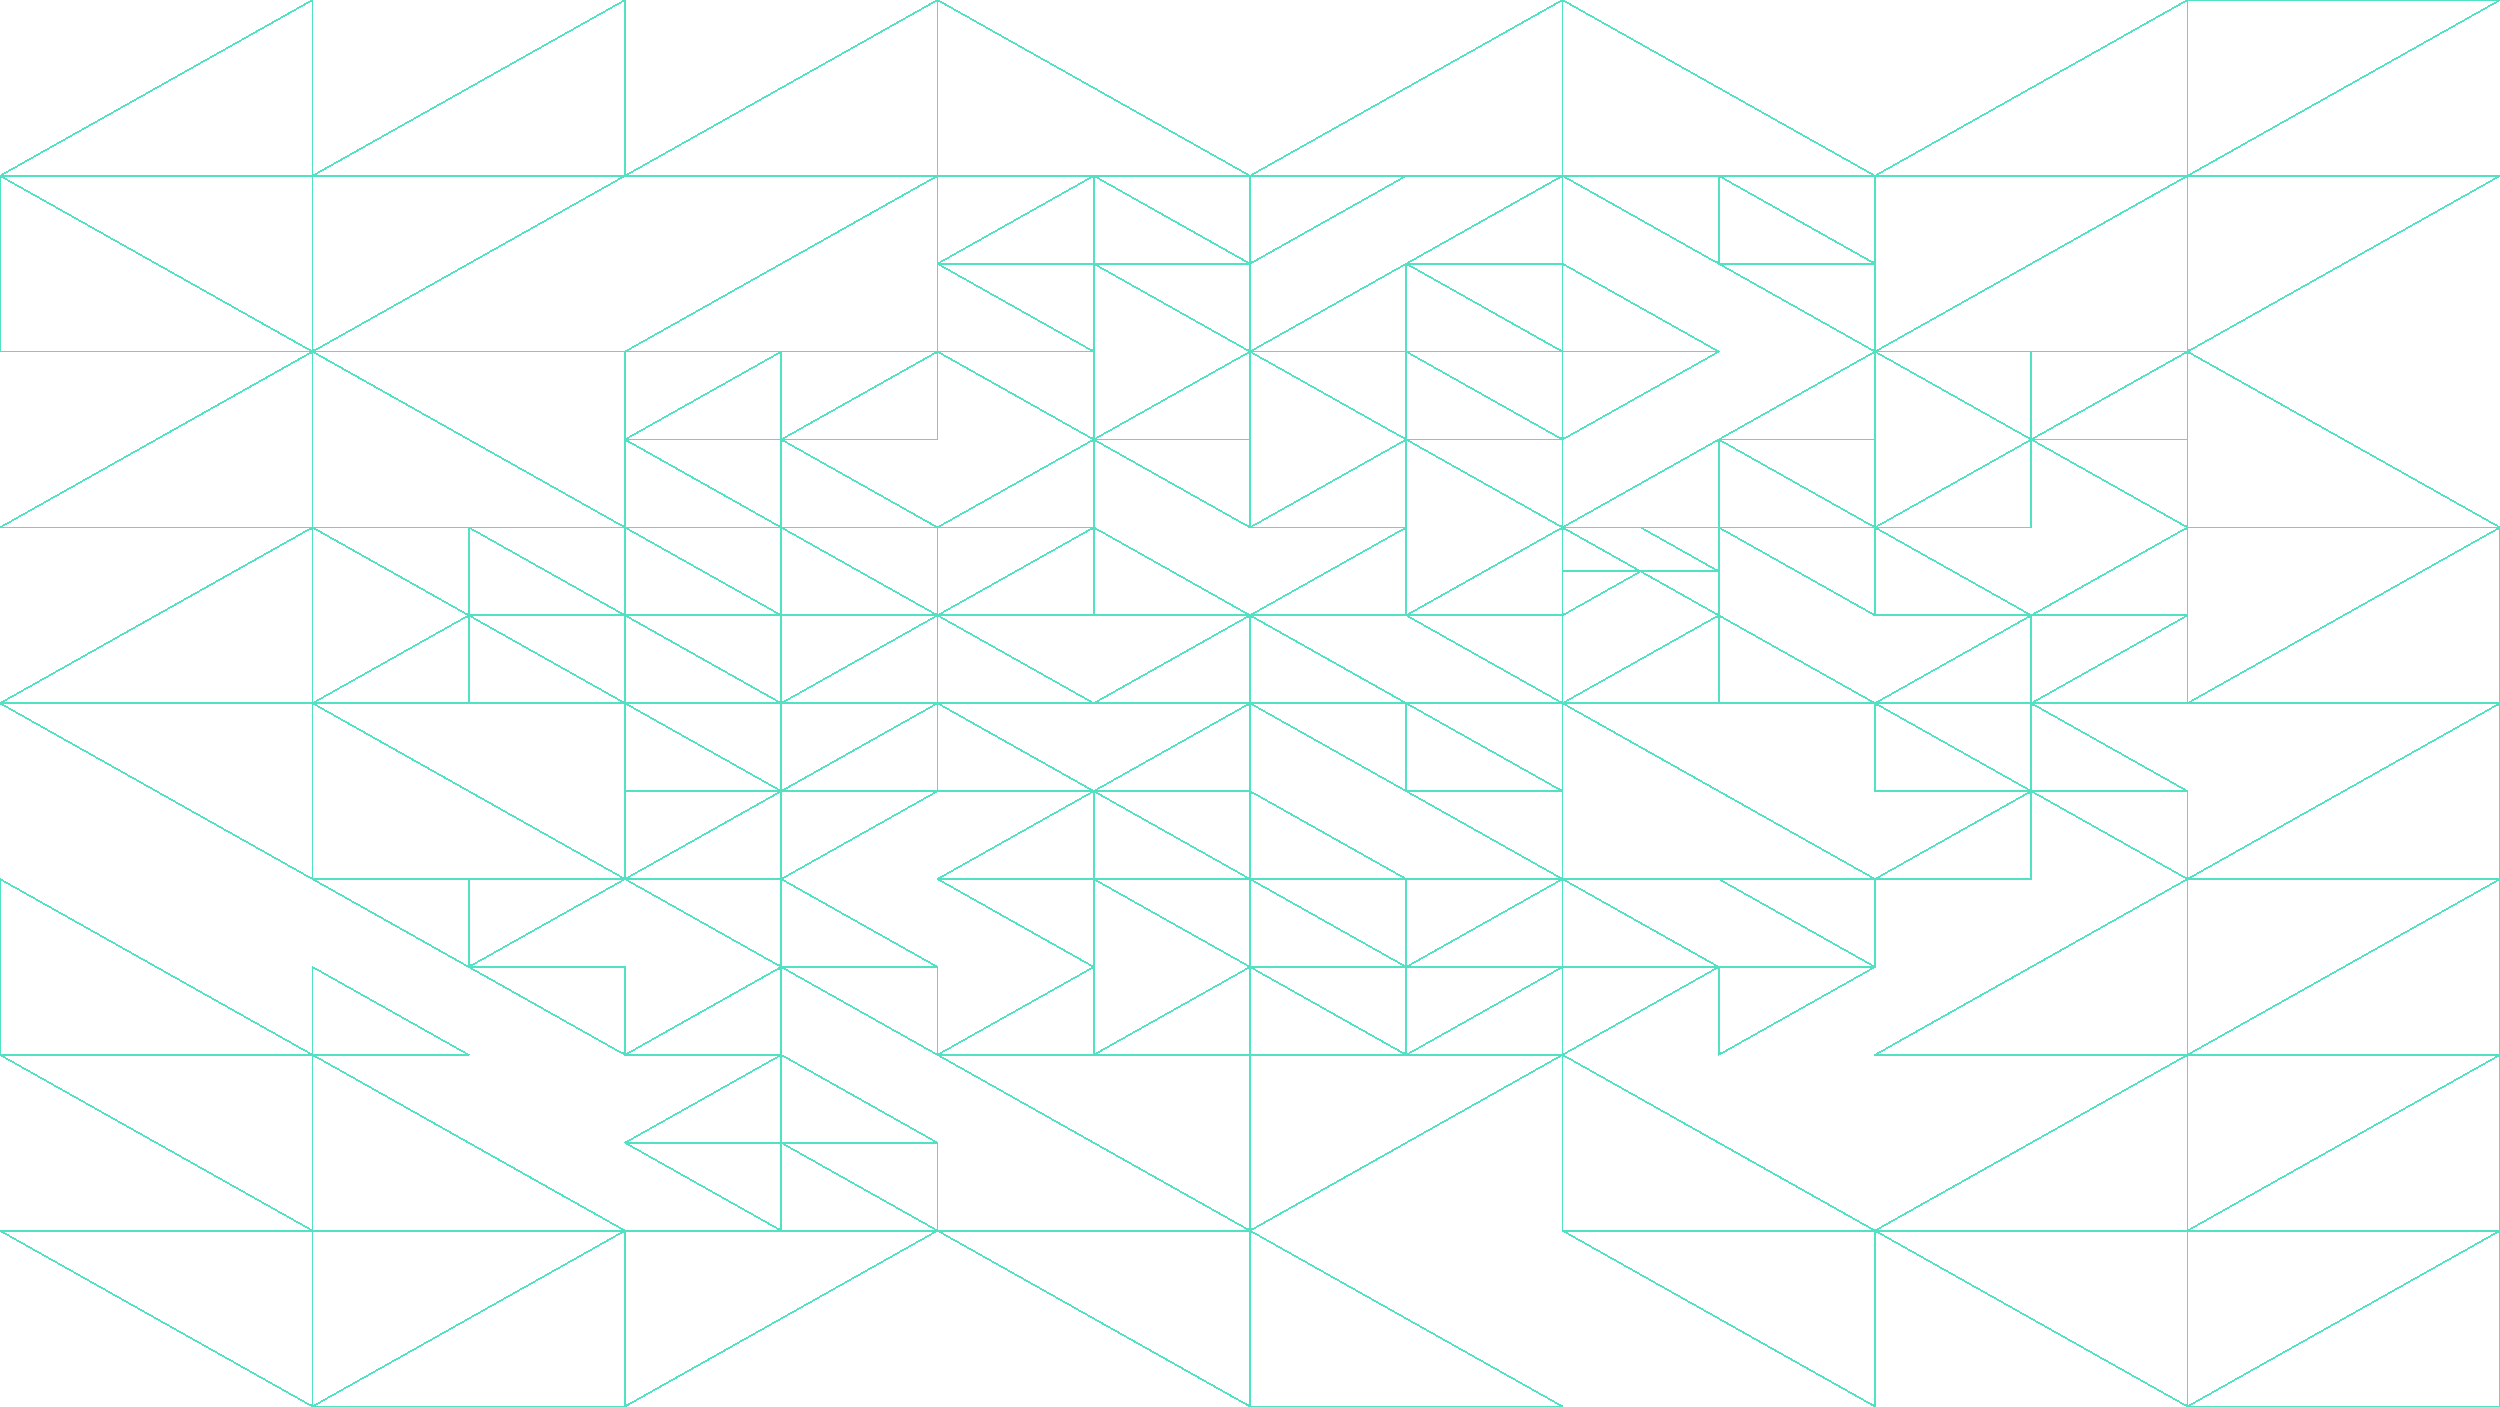
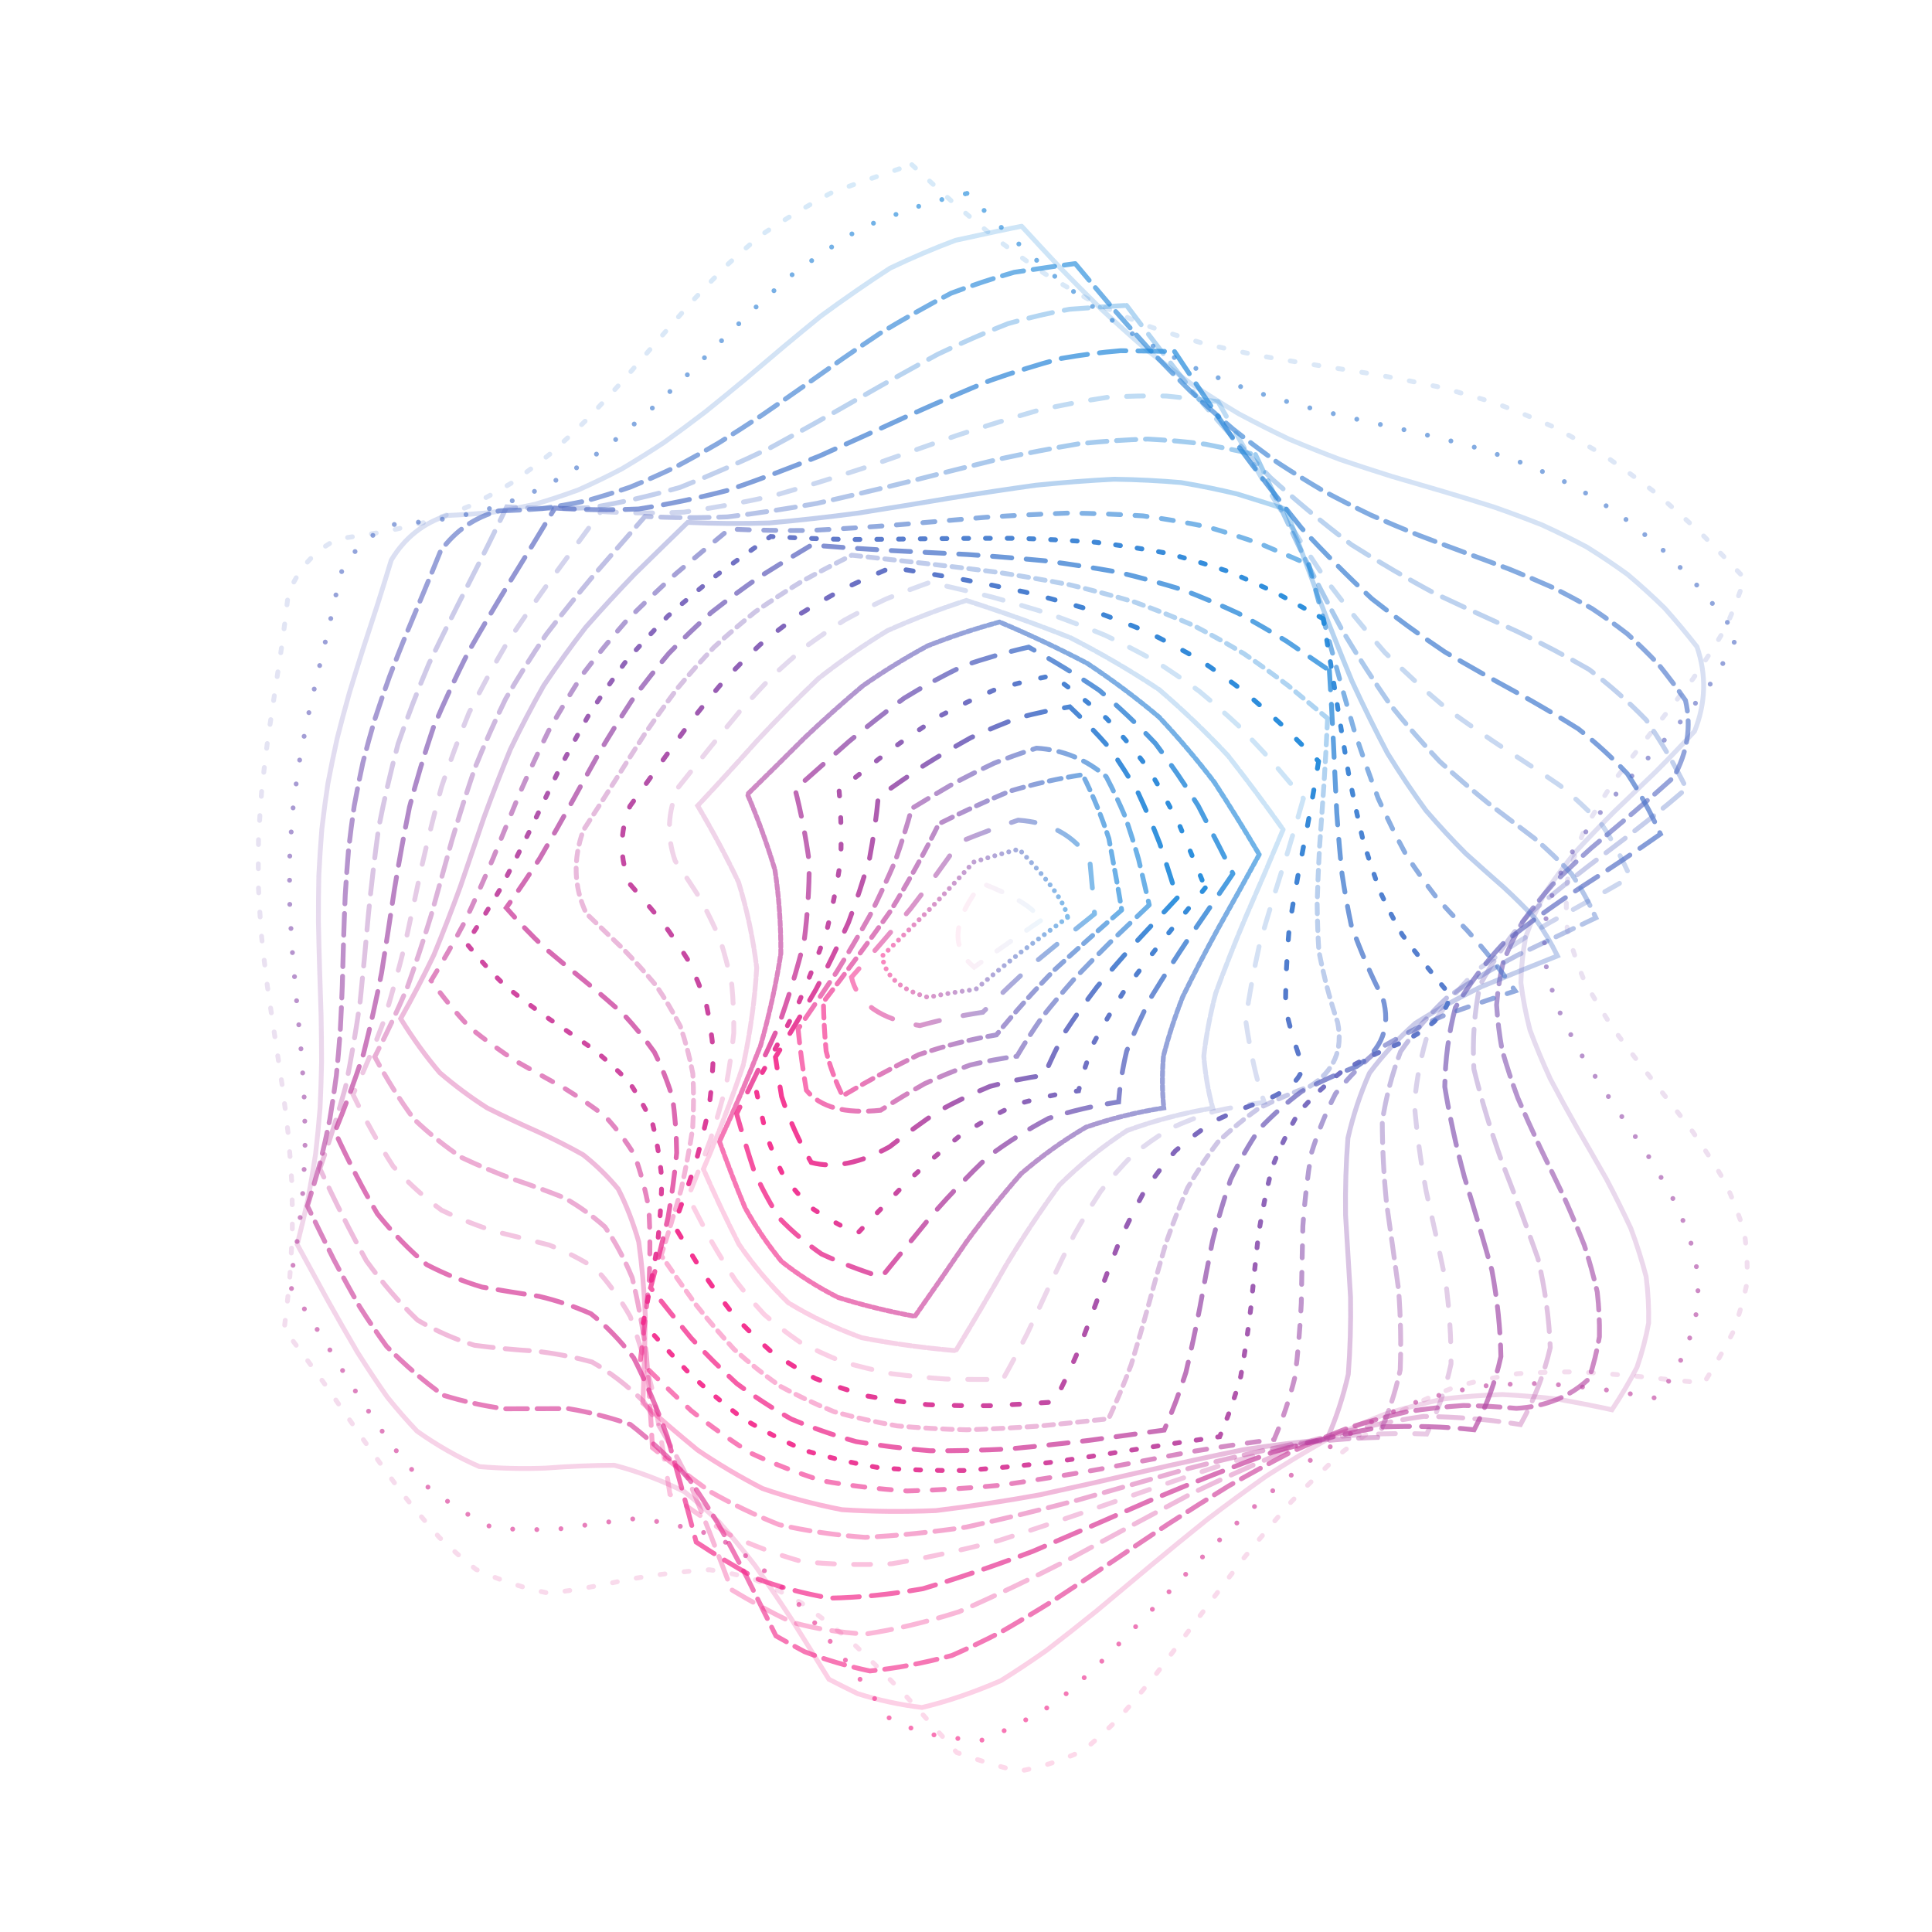
- <svg viewBox="0 0 1422 800" width="100%" height="100%">
-   <g shape-rendering="crispEdges" stroke-linejoin="round" fill="none" stroke-width="1" stroke="hsl(167, 72%, 60%)">
-     <polygon points="1422,0 1244.25,0 1244.25,100" class="about-1" />
-     <polygon points="1066.5,100 1244.25,0 1244.25,100" class="about-2" />
-     <polygon points="1066.5,200 1244.25,100 1244.25,200" class="about-3" />
-     <polygon points="1422,100 1244.25,200 1244.25,100" class="about-4" />
-     <polygon points="1066.5,100 888.75,100 888.75,0" class="about-5" />
-     <polygon points="711,100 888.75,0 888.75,100" class="about-6" />
-     <polygon points="888.75,150 888.75,100 799.875,150" class="about-7" />
-     <polygon points="711,150 711,100 799.875,100" class="about-8" />
-     <polygon points="799.875,200 711,200 799.875,150" class="about-9" />
-     <polygon points="888.75,200 799.875,200 799.875,150" class="about-10" />
-     <polygon points="1066.5,150 977.625,100 1066.5,100" class="about-11" />
-     <polygon points="888.75,100 977.625,150 977.625,100" class="about-12" />
-     <polygon points="977.625,200 888.75,150 888.75,200" class="about-13" />
-     <polygon points="1066.5,200 1066.5,150 977.625,150" class="about-14" />
-     <polygon points="1066.5,200 1066.5,250 977.625,250" class="about-15" />
-     <polygon points="888.75,200 977.625,200 888.75,250" class="about-16" />
-     <polygon points="888.75,300 977.625,250 977.625,300" class="about-17" />
-     <polygon points="1066.5,250 1066.5,300 977.625,250" class="about-18" />
-     <polygon points="888.75,200 888.75,250 799.875,200" class="about-19" />
-     <polygon points="711,200 799.875,200 799.875,250" class="about-20" />
-     <polygon points="799.875,250 799.875,300 711,300" class="about-21" />
-     <polygon points="888.75,300 799.875,250 888.75,250" class="about-22" />
-     <polygon points="888.75,350 888.75,300 799.875,350" class="about-23" />
-     <polygon points="799.875,350 799.875,300 711,350" class="about-24" />
-     <polygon points="799.875,400 711,350 711,400" class="about-25" />
-     <polygon points="888.75,350 799.875,350 888.75,400" class="about-26" />
-     <polygon points="977.625,300 1066.5,350 1066.5,300" class="about-27" />
-     <polygon points="933.188,300 977.625,325 977.625,300" class="about-28" />
-     <polygon points="933.188,325 888.75,325 888.75,300" class="about-29" />
-     <polygon points="933.188,325 888.75,350 888.75,325" class="about-30" />
-     <polygon points="977.625,350 977.625,325 933.188,325" class="about-31" />
-     <polygon points="977.625,350 977.625,400 888.75,400" class="about-32" />
-     <polygon points="1066.5,400 977.625,350 977.625,400" class="about-33" />
-     <polygon points="1244.25,200 1422,300 1244.25,300" class="about-34" />
-     <polygon points="1155.375,250 1244.25,250 1244.25,200" class="about-35" />
-     <polygon points="1066.5,200 1155.375,200 1155.375,250" class="about-36" />
-     <polygon points="1155.375,300 1155.375,250 1066.5,300" class="about-37" />
-     <polygon points="1244.25,250 1155.375,250 1244.25,300" class="about-38" />
-     <polygon points="1244.25,350 1244.25,300 1155.375,350" class="about-39" />
-     <polygon points="1155.375,350 1066.5,300 1066.5,350" class="about-40" />
-     <polygon points="1155.375,350 1155.375,400 1066.5,400" class="about-41" />
-     <polygon points="1244.25,350 1155.375,400 1244.25,400" class="about-42" />
-     <polygon points="1244.25,400 1422,300 1422,400" class="about-43" />
-     <polygon points="533.25,0 711,100 533.25,100" class="about-44" />
-     <polygon points="533.25,0 533.25,100 355.5,100" class="about-45" />
-     <polygon points="533.25,100 355.5,200 533.25,200" class="about-46" />
-     <polygon points="622.125,100 622.125,150 711,150" class="about-47" />
-     <polygon points="533.25,150 622.125,100 622.125,150" class="about-48" />
-     <polygon points="622.125,150 622.125,200 533.25,150" class="about-49" />
-     <polygon points="711,150 622.125,150 711,200" class="about-50" />
-     <polygon points="355.5,0 355.5,100 177.75,100" class="about-51" />
-     <polygon points="0,100 177.75,100 177.75,0" class="about-52" />
-     <polygon points="177.75,200 0,100 0,200" class="about-53" />
-     <polygon points="177.75,200 177.75,100 355.5,100" class="about-54" />
-     <polygon points="177.75,200 355.5,300 355.5,200" class="about-55" />
-     <polygon points="177.75,300 177.75,200 0,300" class="about-56" />
-     <polygon points="177.75,300 177.75,400 0,400" class="about-57" />
-     <polygon points="355.5,350 355.5,300 266.625,300" class="about-58" />
-     <polygon points="266.625,300 266.625,350 177.75,300" class="about-59" />
-     <polygon points="177.75,400 266.625,350 266.625,400" class="about-60" />
-     <polygon points="355.5,350 355.5,400 266.625,350" class="about-61" />
-     <polygon points="711,200 711,250 622.125,250" class="about-62" />
-     <polygon points="622.125,250 622.125,200 533.25,200" class="about-63" />
-     <polygon points="622.125,300 622.125,250 533.25,300" class="about-64" />
-     <polygon points="711,300 622.125,250 711,250" class="about-65" />
-     <polygon points="444.375,250 533.25,250 533.25,200" class="about-66" />
-     <polygon points="444.375,250 355.5,250 444.375,200" class="about-67" />
-     <polygon points="444.375,300 355.5,250 355.5,300" class="about-68" />
-     <polygon points="533.25,300 444.375,250 444.375,300" class="about-69" />
-     <polygon points="533.25,300 533.25,350 444.375,300" class="about-70" />
-     <polygon points="444.375,300 355.5,300 444.375,350" class="about-71" />
-     <polygon points="444.375,400 355.5,350 444.375,350" class="about-72" />
-     <polygon points="444.375,400 533.25,350 444.375,350" class="about-73" />
-     <polygon points="622.125,350 622.125,300 711,350" class="about-74" />
-     <polygon points="622.125,350 622.125,300 533.25,350" class="about-75" />
-     <polygon points="533.25,350 622.125,400 533.25,400" class="about-76" />
-     <polygon points="711,400 711,350 622.125,400" class="about-77" />
-     <polygon points="622.125,450 711,400 711,450" class="about-78" />
-     <polygon points="622.125,450 533.25,450 533.25,400" class="about-79" />
-     <polygon points="622.125,500 622.125,450 533.25,500" class="about-80" />
-     <polygon points="622.125,450 711,500 711,450" class="about-81" />
-     <polygon points="533.25,400 444.375,400 444.375,450" class="about-82" />
-     <polygon points="355.5,400 444.375,450 444.375,400" class="about-83" />
-     <polygon points="355.5,500 444.375,450 355.5,450" class="about-84" />
-     <polygon points="533.25,450 444.375,500 444.375,450" class="about-85" />
-     <polygon points="444.375,500 444.375,550 533.25,550" class="about-86" />
-     <polygon points="444.375,550 444.375,500 355.5,500" class="about-87" />
-     <polygon points="444.375,600 355.5,600 444.375,550" class="about-88" />
-     <polygon points="444.375,550 533.25,550 533.25,600" class="about-89" />
-     <polygon points="622.125,500 711,550 711,500" class="about-90" />
-     <polygon points="622.125,550 622.125,500 533.25,500" class="about-91" />
-     <polygon points="622.125,550 622.125,600 533.25,600" class="about-92" />
-     <polygon points="622.125,600 711,550 711,600" class="about-93" />
-     <polygon points="355.5,500 355.5,400 177.75,400" class="about-94" />
-     <polygon points="177.75,500 177.75,400 0,400" class="about-95" />
-     <polygon points="177.75,600 0,600 0,500" class="about-96" />
-     <polygon points="266.625,550 266.625,500 355.5,500" class="about-97" />
-     <polygon points="266.625,550 177.75,500 266.625,500" class="about-98" />
-     <polygon points="266.625,600 177.75,550 177.75,600" class="about-99" />
-     <polygon points="355.5,550 355.5,600 266.625,550" class="about-100" />
-     <polygon points="177.75,600 355.5,700 177.75,700" class="about-101" />
-     <polygon points="177.75,700 0,600 177.75,600" class="about-102" />
-     <polygon points="0,700 177.75,800 177.75,700" class="about-103" />
-     <polygon points="355.5,700 355.5,800 177.75,800" class="about-104" />
-     <polygon points="711,700 533.25,600 711,600" class="about-105" />
-     <polygon points="533.25,650 444.375,600 444.375,650" class="about-106" />
-     <polygon points="444.375,650 444.375,600 355.5,650" class="about-107" />
-     <polygon points="444.375,650 444.375,700 355.5,650" class="about-108" />
-     <polygon points="444.375,650 533.25,700 533.25,650" class="about-109" />
-     <polygon points="533.25,700 355.5,700 355.5,800" class="about-110" />
-     <polygon points="711,800 711,700 533.25,700" class="about-111" />
-     <polygon points="1422,500 1422,400 1244.25,500" class="about-112" />
-     <polygon points="1155.375,450 1244.25,450 1155.375,400" class="about-113" />
-     <polygon points="1066.5,400 1155.375,450 1066.5,450" class="about-114" />
-     <polygon points="1066.5,500 1155.375,450 1155.375,500" class="about-115" />
-     <polygon points="1244.25,500 1244.25,450 1155.375,450" class="about-116" />
-     <polygon points="1066.5,600 1244.25,500 1244.25,600" class="about-117" />
-     <polygon points="1422,600 1422,500 1244.25,600" class="about-118" />
-     <polygon points="888.75,400 1066.5,500 888.75,500" class="about-119" />
-     <polygon points="888.75,450 799.875,400 888.75,400" class="about-120" />
-     <polygon points="799.875,400 711,400 799.875,450" class="about-121" />
-     <polygon points="799.875,500 711,500 711,450" class="about-122" />
-     <polygon points="799.875,450 888.75,500 888.75,450" class="about-123" />
-     <polygon points="799.875,500 888.75,500 799.875,550" class="about-124" />
-     <polygon points="799.875,550 711,550 711,500" class="about-125" />
-     <polygon points="799.875,550 711,550 799.875,600" class="about-126" />
-     <polygon points="888.75,550 799.875,600 799.875,550" class="about-127" />
-     <polygon points="1066.5,500 1066.5,550 977.625,500" class="about-128" />
-     <polygon points="888.75,550 888.75,500 977.625,550" class="about-129" />
-     <polygon points="888.75,550 888.75,600 977.625,550" class="about-130" />
-     <polygon points="977.625,550 977.625,600 1066.5,550" class="about-131" />
-     <polygon points="1066.5,700 888.75,700 888.75,600" class="about-132" />
-     <polygon points="888.75,600 711,600 711,700" class="about-133" />
-     <polygon points="888.75,800 711,700 711,800" class="about-134" />
-     <polygon points="1066.5,800 1066.5,700 888.75,700" class="about-135" />
-     <polygon points="1422,600 1422,700 1244.25,700" class="about-136" />
-     <polygon points="1244.25,700 1066.5,700 1244.25,600" class="about-137" />
-     <polygon points="1066.5,700 1244.25,700 1244.25,800" class="about-138" />
-     <polygon points="1422,700 1422,800 1244.25,800" class="about-139" />
+ <svg viewBox="0 0 800 800" width="800" height="800">
+   <defs>
+     <linearGradient x1="50%" y1="0%" x2="50%" y2="100%" id="ccchaos-grad">
+       <stop stop-color="hsl(206, 75%, 49%)" stop-opacity="1" offset="0%" />
+       <stop stop-color="hsl(331, 90%, 56%)" stop-opacity="1" offset="100%" />
+     </linearGradient>
+   </defs>
+   <g stroke-width="2" stroke="url(#ccchaos-grad)" fill="none" stroke-linecap="round">
+     <path d="M377.58 68.2Q385.96 76 394.62 83.82 403.57 91.56 412.82 99.1 422.39 106.33 432.28 113.13 442.48 119.44 452.98 125.18 463.79 130.32 474.87 134.83 486.23 138.73 497.82 142.06 509.62 144.89 521.61 147.3 533.74 149.41 545.98 151.34 558.29 153.23 570.63 155.23 582.95 157.48 595.2 160.1 607.35 163.23 619.35 166.97 631.15 171.38 642.71 176.53 653.98 182.42 664.94 189.04 675.55 196.35 685.77 204.25 695.58 212.66 704.95 221.43 713.88 230.41 722.34 239.44 719.15 249.85 714.37 260.26 708.22 270.68 701.01 281.09 693.08 291.51 684.8 301.92 676.59 312.34 668.82 322.75 661.88 333.16 656.1 343.58 651.75 353.99 649.05 364.41 648.12 374.82 649.01 385.24 651.68 395.65 655.99 406.06 661.75 416.48 668.67 426.89 676.42 437.31 684.63 447.72 692.91 458.14 700.85 468.55 708.09 478.97 714.26 489.38 719.07 499.79 722.29 510.21 723.78 520.62 723.44 531.04 721.31 541.45 717.48 551.87 712.14 562.28 705.55 572.7 692.74 571.46 679.84 570.09 666.89 568.87 653.96 568.08 641.08 567.99 628.31 568.82 615.7 570.79 603.28 574.04 591.1 578.67 579.19 584.72 567.57 592.17 556.28 600.93 545.34 610.87 534.75 621.78 524.54 633.44 514.71 645.57 505.25 657.86 496.17 670.02 487.45 681.74 479.08 692.72 471.03 702.71 463.3 711.49 455.85 718.88 448.65 724.77 434.97 731.23 421.75 733.43 408.94 730.34 396.17 725.67 384.96 713.01 373.92 700.95 363.08 689.78 352.45 679.73 342.06 671.02 331.9 663.78 321.98 658.09 312.32 653.94 302.9 651.28 293.72 649.99 276.17 651.09 259.24 654.21 243.18 657.76 227.5 659.76 212.24 656.79 197.08 649.84 189.5 643.89 181.88 636.57 174.21 627.98 166.46 618.29 158.62 607.69 150.68 596.44 142.62 584.81 134.44 573.08 126.12 561.52 117.68 550.42 118.92 540.29 119.92 530.15 120.64 520.01 121.04 509.87 121.11 499.73 120.83 489.59 120.22 479.46 119.31 469.32 118.15 459.18 116.79 449.04 115.3 438.9 113.74 428.76 112.19 418.63 110.73 408.49 109.43 398.35 108.35 388.21 107.54 378.07 107.04 367.94 106.87 357.8 107.04 347.66 107.55 337.52 108.37 327.38 109.46 317.25 110.76 307.11 112.22 296.97 113.77 286.83 115.33 276.7 116.82 266.56 118.18 256.42 119.33 246.28 125.33 230.33 139.94 223.17 149.37 221.8 158.69 220.26 167.88 218.37 176.94 216.02 185.84 213.09 194.59 209.49 203.17 205.18 211.57 200.14 219.8 194.36 227.85 187.91 235.74 180.84 243.46 173.27 251.03 165.29 258.46 157.04 265.77 148.67 272.97 140.31 280.1 132.11 287.16 124.18 294.2 116.64 301.22 109.59 308.28 103.09 315.38 97.19 329.95 87.49 344.93 79.46 369.24 70.86 377.58 68.2" stroke-dasharray="2 8" transform="rotate(0, 400, 400)" opacity="0.18" class="about-1" />
+     <path d="M377.87 80.85Q386.58 88.43 395.56 96.05 404.82 103.6 414.35 110.96 424.17 118.03 434.26 124.72 444.61 130.95 455.21 136.65 466.05 141.79 477.1 146.32 488.34 150.27 499.75 153.66 511.29 156.53 522.93 158.96 534.64 161.05 546.38 162.9 558.11 164.63 569.8 166.38 581.41 168.27 592.89 170.43 604.22 172.98 615.34 176.04 626.23 179.68 636.85 183.98 647.17 188.97 657.16 194.68 666.79 201.07 676.05 208.12 684.92 215.74 693.37 223.85 701.42 232.32 709.04 241.02 705.1 250.94 699.82 260.86 693.44 270.78 686.24 280.7 678.54 290.62 670.68 300.54 663.02 310.45 655.88 320.37 649.6 330.29 644.44 340.21 640.64 350.13 638.37 360.05 637.72 369.97 638.73 379.89 641.35 389.81 645.46 399.73 650.89 409.65 657.38 419.57 664.66 429.49 672.4 439.41 680.25 449.33 687.87 459.25 694.91 469.17 701.08 479.09 706.08 489.01 709.7 498.93 711.78 508.85 712.23 518.77 711.03 528.69 708.22 538.61 703.94 548.53 698.37 558.45 686.33 557.23 674.16 556.2 661.89 555.6 649.57 555.66 637.25 556.58 624.96 558.53 612.75 561.66 600.67 566.04 588.74 571.71 577 578.66 565.49 586.83 554.24 596.1 543.26 606.3 532.57 617.24 522.2 628.69 512.16 640.4 502.45 652.08 493.08 663.49 484.04 674.34 475.34 684.4 466.96 693.46 458.89 701.34 443.73 712.4 429.33 719.27 415.94 719.86 402.96 717.61 396.65 715.41 390.39 713.03 379.94 700.94 369.71 689.39 359.7 678.63 349.92 668.87 340.38 660.32 331.08 653.08 322.02 647.24 313.2 642.82 296.33 638.62 280.07 637.82 264.68 640.66 249.69 644.17 235.15 646.17 220.75 645.82 206.36 639.93 191.85 630.21 184.48 623.12 177.02 614.89 169.46 605.64 161.79 595.58 153.99 584.9 146.07 573.84 138.02 562.64 129.83 551.57 130.99 541.73 131.87 531.89 132.45 522.06 132.7 512.22 132.61 502.38 132.18 492.55 131.43 482.71 130.39 472.87 129.12 463.03 127.66 453.2 126.08 443.36 124.46 433.52 122.86 423.69 121.35 413.85 120 404.01 118.88 394.18 118.03 384.34 117.49 374.5 117.28 364.67 117.41 354.83 117.88 344.99 118.67 335.15 119.74 325.32 121.04 315.48 122.52 305.64 124.1 295.81 125.73 285.97 127.32 276.13 128.81 266.3 130.13 256.46 136.3 241.11 150.64 234.36 159.83 232.93 168.94 231.17 177.93 228.95 186.81 226.18 195.55 222.78 204.15 218.71 212.58 213.93 220.86 208.47 228.97 202.34 236.9 195.62 244.67 188.39 252.27 180.74 259.7 172.8 266.99 164.69 274.12 156.53 281.13 148.47 288.03 140.61 294.83 133.07 301.56 125.95 308.24 119.32 321.54 108.02 334.93 98.45 348.71 91.47 362.89 85.65 374.07 82.02 377.87 80.85" stroke-dasharray="0 10" transform="rotate(4.04, 400, 400)" opacity="0.64" class="about-2" />
+     <path d="M379.77 93.49Q388.75 100.86 397.97 108.27 407.43 115.61 417.14 122.78 427.08 129.7 437.23 136.26 447.59 142.41 458.14 148.06 468.85 153.18 479.71 157.74 490.68 161.74 501.74 165.19 512.87 168.13 524.02 170.61 535.18 172.71 546.3 174.53 557.35 176.16 568.3 177.72 579.11 179.33 589.76 181.11 600.2 183.18 610.42 185.63 620.38 188.57 630.06 192.08 639.43 196.2 648.48 200.99 657.18 206.44 665.52 212.56 673.5 219.29 681.1 226.59 689.49 243.14 685.02 261.36 678.54 270.79 671.46 280.23 664.08 289.66 656.69 299.09 649.6 308.52 643.1 317.96 637.46 327.39 632.9 336.82 629.62 346.25 627.74 355.69 627.35 365.12 628.46 374.55 631.02 383.99 634.93 393.42 640.04 402.85 646.12 412.28 652.94 421.72 660.21 431.15 667.63 440.58 674.91 450.01 681.73 459.45 687.84 468.88 692.96 478.31 696.9 487.74 699.49 497.18 700.63 506.61 700.27 516.04 698.43 525.47 695.17 534.91 690.64 544.34 679.41 543.52 668.01 543.14 656.47 543.4 644.83 544.47 633.13 546.49 621.41 549.58 609.71 553.81 598.06 559.22 586.5 565.8 575.07 573.48 563.78 582.18 552.68 591.75 541.79 602.04 531.13 612.84 520.72 623.94 510.59 635.11 500.73 646.1 491.16 656.69 481.89 666.66 472.92 675.8 464.25 683.95 455.88 690.97 440.11 700.65 425.13 706.55 411.27 706.83 397.97 704.63 391.58 702.59 385.31 700.39 375.73 688.86 366.38 677.82 357.26 667.48 348.37 658.03 339.71 649.65 331.28 642.45 323.07 636.51 315.06 631.86 299.73 626.87 284.9 625.15 270.73 627.23 256.85 630.32 243.23 632.79 229.64 633.55 215.92 629.79 202.02 622.66 194.92 617.04 187.72 610.29 180.42 602.49 172.99 593.76 165.44 584.27 157.76 574.18 149.96 563.71 142.03 553.07 143.06 543.53 143.79 534 144.21 524.46 144.29 514.93 144.04 505.4 143.45 495.86 142.56 486.33 141.39 476.79 140.01 467.26 138.47 457.73 136.82 448.19 135.14 438.66 133.49 429.12 131.95 419.59 130.57 410.06 129.41 400.52 128.53 390.99 127.95 381.45 127.69 371.92 127.78 362.39 128.21 352.85 128.95 343.32 129.98 333.78 131.26 324.25 132.73 314.71 134.34 305.18 136.01 295.65 137.69 286.11 139.29 276.58 140.76 267.04 147.07 252.17 161.13 245.49 170.08 243.81 178.97 241.69 187.76 239.03 196.45 235.77 205.02 231.87 213.47 227.31 221.77 222.1 229.92 216.25 237.92 209.84 245.75 202.92 253.42 195.59 260.93 187.94 268.26 180.11 275.44 172.19 282.46 164.3 289.34 156.57 296.08 149.1 302.69 141.98 315.59 129.36 328.28 118.31 340.84 109.97 353.46 103.1 373.1 95.75 379.77 93.49" stroke-dasharray="10 0" transform="rotate(8.08, 400, 400)" opacity="0.22" class="about-3" />
+     <path d="M383.14 106.14Q392.28 113.29 401.63 120.48 411.18 127.61 420.91 134.59 430.83 141.33 440.9 147.76 451.11 153.81 461.44 159.41 471.87 164.51 482.38 169.09 492.94 173.14 503.52 176.65 514.1 179.67 524.64 182.22 535.13 184.38 545.53 186.2 555.81 187.79 565.95 189.24 575.92 190.65 585.69 192.13 595.23 193.79 604.53 195.74 613.57 198.06 622.32 200.85 630.77 204.16 638.91 208.07 646.73 212.59 654.21 217.75 661.36 223.52 668.18 229.9 675.27 244.98 670.05 262.11 663.58 271.07 656.72 280.03 649.72 288.99 642.84 297.94 636.35 306.9 630.48 315.86 625.46 324.82 621.47 333.78 618.67 342.74 617.16 351.7 616.99 360.65 618.19 369.61 620.69 378.57 624.4 387.53 629.19 396.49 634.88 405.45 641.25 414.4 648.06 423.36 655.05 432.32 661.97 441.28 668.55 450.24 674.54 459.2 679.73 468.15 683.91 477.11 686.92 486.07 688.67 495.03 689.06 503.99 688.11 512.94 678.87 526.32 661.31 531.24 650.54 532.51 639.63 534.67 628.62 537.81 617.54 541.99 606.43 547.23 595.31 553.52 584.22 560.82 573.19 569.04 562.25 578.07 551.43 587.77 540.75 597.96 530.24 608.47 519.92 619.08 509.81 629.61 499.92 639.84 490.27 649.58 480.87 658.65 471.73 666.89 462.85 674.16 454.24 680.36 437.93 688.77 422.38 693.76 408.01 693.79 394.25 691.64 387.69 689.76 381.29 687.73 372.63 676.77 364.2 666.23 355.98 656.31 347.99 647.19 340.2 639 332.61 631.87 318.06 621.61 304 614.81 290.58 613.13 277.43 613.78 264.56 616.54 251.74 619.38 238.82 620.37 225.75 619.23 212.28 613.39 198.52 604.38 191.44 598.04 184.24 590.74 176.92 582.59 169.47 573.7 161.9 564.24 154.21 554.38 155.08 545.16 155.64 535.94 155.88 526.72 155.78 517.49 155.35 508.27 154.61 499.05 153.58 489.83 152.3 480.6 150.82 471.38 149.2 462.16 147.49 452.94 145.77 443.71 144.09 434.49 142.52 425.27 141.12 416.05 139.94 406.82 139.02 397.6 138.4 388.38 138.11 379.16 138.15 369.93 138.52 360.71 139.21 351.49 140.19 342.27 141.43 333.04 142.88 323.82 144.48 314.6 146.18 305.37 147.9 296.15 149.6 286.93 151.19 277.71 157.62 263.22 171.37 256.32 180.08 254.24 188.73 251.64 197.31 248.47 205.81 244.7 214.21 240.29 222.49 235.27 230.66 229.66 238.69 223.51 246.58 216.87 254.32 209.83 261.9 202.48 269.33 194.92 276.59 187.26 283.69 179.59 290.64 172.03 297.43 164.68 304.07 157.62 310.57 150.94 323.15 139.19 335.41 128.96 347.34 121.29 359.17 114.97 377.1 108.22 383.14 106.14" stroke-dasharray="9 4" transform="rotate(12.12, 400, 400)" opacity="0.64" class="about-4" />
+     <path d="M387.73 118.78Q406.24 132.66 425.34 146.35 444.89 159.21 464.77 170.67 484.79 180.34 504.78 188.02 524.55 193.77 543.89 197.87 562.63 200.86 580.6 203.42 597.64 206.3 613.64 210.26 628.51 215.94 642.2 223.78 654.7 233.97 666.08 246.41 654.96 263.42 642.07 280.42 629.17 297.43 618.03 314.43 610.15 331.44 606.62 348.44 607.92 365.45 613.87 382.45 623.66 399.46 635.95 416.46 649.07 433.47 661.22 450.47 670.75 467.47 676.35 484.48 677.26 501.48 673.36 518.49 653.99 520.8 633.87 526.4 613.22 535.75 592.25 548.85 571.2 565.23 550.28 584.03 529.69 604.03 509.61 623.86 490.21 642.15 471.59 657.67 453.85 669.53 437.03 677.27 421.14 680.94 406.15 681.07 392.01 678.68 378.63 675.09 363.37 654.64 348.9 636.36 335.13 621.36 321.95 610.36 309.26 603.54 296.92 600.6 284.78 600.76 272.72 602.87 260.59 605.59 248.29 607.49 235.7 607.32 222.74 604.06 209.35 597.12 195.5 586.35 181.17 572.08 166.37 555.06 167.41 537.26 167.17 519.47 165.67 501.67 163.12 483.87 159.88 466.08 156.37 448.28 153.08 430.48 150.47 412.69 148.88 394.89 148.53 377.09 149.47 359.3 151.58 341.5 154.56 323.7 158.01 305.9 161.45 288.11 164.42 270.31 181.38 266.57 198.23 260.86 214.87 252.85 231.19 242.55 247.1 230.23 262.51 216.39 277.37 201.7 291.62 186.92 305.25 172.8 318.28 159.95 330.73 148.83 342.69 139.67 354.24 132.43 365.5 126.86 382.17 120.64 387.73 118.78" stroke-dasharray="10 5" transform="rotate(16.16, 400, 400)" opacity="0.34" class="about-5" />
+     <path d="M393.21 131.42Q411.44 144.83 430.03 158.08 448.87 170.59 467.79 181.86 486.65 191.49 505.29 199.28 523.53 205.21 541.24 209.5 558.26 212.55 574.47 214.92 589.76 217.27 604.06 220.3 617.32 224.62 629.55 230.75 640.75 239 651 249.44 639.82 265.58 627.54 281.71 615.68 297.85 605.74 313.98 598.94 330.11 596.13 346.25 597.66 362.38 603.34 378.51 612.46 394.65 623.89 410.78 636.21 426.91 647.87 443.05 657.44 459.18 663.71 475.31 665.91 491.45 663.76 507.58 646.02 511.99 627.48 519.68 608.33 530.78 588.74 545.06 568.91 561.9 549.02 580.39 529.25 599.43 509.77 617.8 490.75 634.36 472.3 648.15 454.54 658.49 437.53 665.09 421.32 668.08 405.94 668 391.35 665.73 377.52 662.45 364.01 643.04 351.14 625.54 338.82 610.91 326.93 599.82 315.35 592.49 303.96 588.76 292.63 588.03 281.24 589.42 269.69 591.8 257.87 593.96 245.72 594.74 233.16 593.17 220.16 588.52 206.7 580.47 192.79 569.03 178.45 554.63 179.07 537.52 178.43 520.41 176.62 503.29 173.86 486.18 170.49 469.06 166.93 451.95 163.63 434.84 161 417.72 159.36 400.61 158.92 383.5 159.73 366.38 161.69 349.27 164.56 332.15 167.99 315.04 171.53 297.92 174.76 280.81 191.12 276.04 207.42 269.21 223.59 260.2 239.51 249.16 255.1 236.46 270.27 222.63 284.96 208.32 299.1 194.22 312.66 180.95 325.63 169.03 338.01 158.81 349.85 150.44 361.19 143.85 372.13 138.78 387.99 133.12 393.21 131.42" stroke-dasharray="11 5" transform="rotate(20.2, 400, 400)" opacity="0.70" class="about-6" />
+     <path d="M399.18 144.06Q416.82 156.99 434.62 169.78 452.45 181.92 470.19 192.97 487.69 202.54 504.82 210.41 521.46 216.54 537.48 221.05 552.79 224.24 567.28 226.57 580.91 228.58 593.64 230.89 605.44 234.09 616.35 238.7 626.41 245.11 635.7 253.53 624.69 268.84 613.16 284.15 602.4 299.45 593.62 314.76 587.83 330.06 585.68 345.37 587.4 360.67 592.81 375.98 601.29 391.28 611.88 406.59 623.4 421.89 634.52 437.2 644.01 452.5 650.78 467.8 654.07 483.11 653.51 498.41 637.36 504.91 620.41 514.45 602.8 526.94 584.66 541.97 566.17 558.86 547.46 576.73 528.71 594.57 510.06 611.37 491.65 626.19 473.62 638.3 456.08 647.22 439.12 652.79 422.8 655.18 407.17 654.92 392.26 652.8 378.05 649.81 366.12 631.44 354.68 614.72 343.61 600.52 332.8 589.41 322.15 581.67 311.54 577.21 300.86 575.62 290.02 576.22 278.93 578.1 267.52 580.25 255.74 581.64 243.53 581.36 230.89 578.65 217.81 573.05 204.31 564.36 190.41 552.74 190.58 536.35 189.56 519.95 187.45 503.56 184.5 487.17 181.04 470.78 177.46 454.39 174.17 438 171.53 421.61 169.85 405.21 169.31 388.82 169.98 372.43 171.78 356.04 174.51 339.65 177.86 323.25 181.45 306.86 184.87 290.47 200.59 284.55 216.31 276.61 231.95 266.72 247.43 255.12 262.65 242.25 277.54 228.62 292.03 214.85 306.04 201.53 319.53 189.17 332.47 178.2 344.84 168.88 356.66 161.28 367.94 155.32 378.74 150.74 394.15 145.6 399.18 144.06" stroke-dasharray="7 8" transform="rotate(24.24, 400, 400)" opacity="0.29" class="about-7" />
+     <path d="M405.22 156.71Q421.98 169.12 438.72 181.44 455.33 193.2 471.69 203.99 487.69 213.47 503.24 221.41 518.23 227.72 532.57 232.48 546.21 235.88 559.09 238.29 571.17 240.14 582.46 241.96 592.96 244.28 602.71 247.61 611.78 252.37 620.24 258.86 609.64 273.38 598.97 287.89 589.32 302.41 581.68 316.93 576.83 331.45 575.26 345.97 577.14 360.48 582.28 375 590.14 389.52 599.92 404.04 610.63 418.55 621.18 433.07 630.48 447.59 637.58 462.11 641.77 476.62 642.61 491.14 628 499.53 612.61 510.6 596.54 524.06 579.91 539.41 562.83 555.97 545.44 572.91 527.85 589.37 510.21 604.53 492.65 617.64 475.28 628.15 458.21 635.75 441.53 640.38 425.34 642.26 409.69 641.85 394.62 639.87 380.16 637.17 369.61 619.82 359.37 603.91 349.33 590.17 339.41 579.13 329.49 571.06 319.5 565.96 309.33 563.56 298.92 563.34 288.2 564.59 277.13 566.49 265.66 568.17 253.78 568.79 241.48 567.63 228.76 564.14 215.66 557.99 202.21 549.1 201.93 533.48 200.53 517.85 198.16 502.22 195.05 486.59 191.53 470.97 187.95 455.34 184.69 439.71 182.06 424.08 180.35 408.45 179.72 392.83 180.24 377.2 181.86 361.57 184.41 345.94 187.64 330.31 191.2 314.68 194.74 299.05 209.79 291.96 224.89 283.03 239.96 272.44 254.94 260.5 269.74 247.66 284.29 234.43 298.51 221.34 312.35 208.88 325.74 197.49 338.64 187.48 351.02 179.05 362.87 172.21 374.18 166.85 384.99 162.73 400.26 158.1 405.22 156.71" stroke-dasharray="8 4" transform="rotate(28.28, 400, 400)" opacity="0.42" class="about-8" />
+     <path d="M410.87 169.35Q426.51 181.25 441.98 193.07 457.19 204.42 472.06 214.92 486.49 224.27 500.42 232.25 513.78 238.74 526.5 243.75 538.57 247.42 549.95 250 560.63 251.85 570.64 253.4 579.99 255.1 588.75 257.41 596.97 260.77 604.74 265.51 594.72 279.28 584.99 293.04 576.46 306.81 569.91 320.58 565.93 334.34 564.89 348.11 566.89 361.88 571.74 375.65 579 389.41 588 403.18 597.92 416.95 607.85 430.72 616.87 444.49 624.16 458.25 629.05 472.02 631.09 485.79 617.94 495.77 604.06 507.94 589.52 521.92 574.4 537.17 558.78 553.04 542.78 568.81 526.49 583.77 510.02 597.24 493.48 608.69 476.98 617.7 460.61 624.1 444.48 627.89 428.66 629.31 413.22 628.8 398.23 626.96 383.72 624.52 374.29 608.2 365.01 593.1 355.78 579.87 346.54 568.97 337.18 560.67 327.65 555.02 317.87 551.86 307.79 550.82 297.38 551.36 286.58 552.83 275.4 554.51 263.82 555.67 251.85 555.63 239.51 553.85 226.82 549.91 213.83 543.59 213.09 528.76 211.35 513.94 208.74 499.11 205.51 484.29 201.96 469.46 198.41 454.63 195.19 439.81 192.59 424.98 190.86 410.16 190.14 395.33 190.51 380.51 191.94 365.68 194.28 350.86 197.33 336.03 200.81 321.21 204.4 306.39 218.73 298.22 233.16 288.47 247.61 277.4 262.03 265.36 276.34 252.78 290.48 240.12 304.38 227.83 317.97 216.32 331.21 205.93 344.03 196.89 356.4 189.32 368.28 183.2 379.67 178.42 390.55 174.74 405.91 170.6 410.87 169.35" stroke-dasharray="4 0" transform="rotate(32.32, 400, 400)" opacity="0.35" class="about-9" />
+     <path d="M415.74 182Q430.06 193.37 444.12 204.68 457.83 215.59 471.15 225.78 484 234.96 496.33 242.93 508.12 249.56 519.33 254.82 529.94 258.79 539.96 261.63 549.4 263.62 558.28 265.08 574.36 268.33 589.26 273.5 579.98 286.55 571.26 299.6 563.84 312.64 558.31 325.69 555.12 338.74 554.55 351.79 556.64 364.83 561.21 377.88 567.89 390.93 576.14 403.98 585.27 417.03 594.55 430.08 603.21 443.12 610.54 456.17 615.94 469.22 618.97 482.27 607.2 493.42 594.76 506.22 581.7 520.26 568.07 535.02 553.93 549.9 539.37 564.31 524.45 577.68 509.27 589.48 493.91 599.32 478.46 606.95 463.01 612.25 447.64 615.3 432.44 616.33 417.47 615.74 402.79 614.05 388.46 611.87 379.89 596.55 371.34 582.28 362.71 569.6 353.96 558.91 345.01 550.47 335.81 544.38 326.32 540.54 316.5 538.7 306.33 538.49 295.79 539.38 284.87 540.81 273.59 542.17 261.96 542.87 250 542.37 237.74 540.24 225.21 536.16 224.05 522.18 221.99 508.19 219.19 494.2 215.87 480.21 212.33 466.23 208.83 452.24 205.68 438.25 203.12 424.27 201.38 410.28 200.58 396.29 200.8 382.3 202.01 368.32 204.13 354.33 206.97 340.34 210.3 326.36 213.85 312.37 227.44 303.31 241.15 293 254.93 281.72 268.72 269.83 282.47 257.71 296.12 245.78 309.61 234.4 322.89 223.89 335.88 214.52 348.55 206.44 360.85 199.71 372.74 194.3 384.18 190.07 395.17 186.8 410.71 183.11 415.74 182" stroke-dasharray="5 6" transform="rotate(36.36, 400, 400)" opacity="0.61" class="about-10" />
+     <path d="M419.46 194.64Q432.35 205.46 444.91 216.24 457.09 226.69 468.86 236.53 480.17 245.52 490.99 253.44 501.32 260.17 511.14 265.66 520.45 269.93 529.27 273.09 545.34 276.69 560.26 279.21 566.33 287.88 557.8 307.45 551.44 319.8 546.87 332.15 544.41 344.5 544.25 356.86 546.39 369.21 550.68 381.56 556.81 393.91 564.32 406.26 572.69 418.61 581.3 430.96 589.52 443.31 596.76 455.66 602.49 468.01 606.3 480.36 595.81 492.2 584.73 505.17 573.08 518.84 560.89 532.76 548.21 546.41 535.09 559.33 521.59 571.06 507.77 581.23 493.7 589.57 479.44 595.92 465.08 600.24 450.68 602.64 436.32 603.35 422.05 602.71 407.93 601.17 394.03 599.23 386.09 584.9 378.04 571.47 369.83 559.37 361.41 548.96 352.73 540.48 343.77 534.04 334.5 529.61 324.89 527.03 314.94 526.04 304.64 526.26 294 527.25 283.03 528.52 271.75 529.57 260.19 529.93 248.38 529.16 236.35 526.93 234.8 513.81 232.46 500.69 229.5 487.57 226.15 474.45 222.64 461.33 219.22 448.21 216.16 435.09 213.66 421.97 211.91 408.85 211.03 395.73 211.1 382.6 212.1 369.48 213.97 356.36 216.56 343.24 219.69 330.12 223.13 317 235.94 307.32 248.88 296.72 261.93 285.5 275.03 274 288.15 262.55 301.24 251.48 314.23 241.1 327.09 231.63 339.75 223.28 352.18 216.13 364.31 210.21 376.12 205.46 387.57 201.76 398.62 198.89 414.35 195.63 419.46 194.64" stroke-dasharray="2 7" transform="rotate(40.4, 400, 400)" opacity="0.93" class="about-11" />
+     <path d="M421.76 207.28Q433.17 217.54 444.23 227.77 454.91 237.74 465.19 247.2 475.05 255.94 484.48 263.76 493.48 270.56 502.06 276.24 517.83 283.83 532.53 288.64 548.57 297.82 544.62 316.44 539.29 328.1 535.6 339.77 533.79 351.43 533.98 363.1 536.14 374.76 540.15 386.43 545.74 398.1 552.56 409.76 560.18 421.43 568.1 433.09 575.83 444.76 582.86 456.43 588.75 468.09 593.13 479.76 583.82 491.79 574 504.45 563.67 517.38 552.86 530.17 541.59 542.42 529.89 553.76 517.81 563.86 505.38 572.48 492.66 579.42 479.7 584.61 466.56 588.06 453.29 589.91 439.94 590.35 426.59 589.69 413.27 588.3 400.04 586.59 392.5 573.25 384.77 560.65 376.82 549.17 368.62 539.11 360.14 530.68 351.35 523.99 342.26 519.07 332.84 515.82 323.1 514.08 313.05 513.58 302.7 513.99 292.06 514.93 281.17 516 270.04 516.8 258.71 516.95 247.21 516.11 245.31 503.88 242.75 491.64 239.69 479.41 236.33 467.17 232.89 454.94 229.58 442.71 226.62 430.47 224.19 418.24 222.45 406 221.51 393.77 221.43 381.53 222.21 369.3 223.81 357.07 226.13 344.83 229.01 332.6 232.27 320.37 244.25 310.36 256.39 299.79 268.65 288.91 281.01 278.02 293.43 267.41 305.86 257.32 318.27 247.99 330.61 239.59 342.83 232.24 354.9 225.99 366.76 220.85 378.39 216.73 389.73 213.51 400.76 211.01 416.6 208.15 421.76 207.28" stroke-dasharray="8 6" transform="rotate(44.44, 400, 400)" opacity="0.76" class="about-12" />
+     <path d="M422.49 219.93Q432.43 229.6 442.04 239.27 451.3 248.73 460.2 257.78 468.74 266.22 476.93 273.9 484.76 280.7 492.26 286.53 506.22 294.73 519.43 300.23 534.55 308.95 531.74 326.28 527.38 337.27 524.5 348.25 523.26 359.23 523.73 370.22 525.89 381.2 529.62 392.19 534.69 403.17 540.85 414.16 547.73 425.14 554.97 436.12 562.15 447.11 568.87 458.09 574.77 469.08 579.51 480.06 571.28 491.8 562.61 503.75 553.52 515.62 544 527.07 534.06 537.8 523.73 547.54 513.03 556.07 502 563.22 490.65 568.88 479.03 573.04 467.19 575.75 455.16 577.11 442.98 577.34 430.71 576.69 418.38 575.44 406.05 573.95 398.74 561.58 391.2 549.83 383.41 539 375.35 529.35 367 521.05 358.37 514.22 349.44 508.92 340.22 505.1 330.72 502.66 320.95 501.43 310.92 501.16 300.66 501.6 290.19 502.42 279.53 503.31 262.15 498.31 252.86 481.34 249.75 470 246.43 458.67 243.09 447.33 239.91 435.99 237.07 424.66 234.72 413.32 233 401.98 232 390.65 231.78 379.31 232.35 367.97 233.68 356.64 235.7 345.3 238.29 333.97 241.3 322.63 252.43 312.65 263.73 302.4 275.16 292.12 286.72 282.04 298.36 272.4 310.06 263.37 321.79 255.13 333.51 247.79 345.18 241.41 356.77 236.04 368.23 231.62 379.54 228.08 390.65 225.32 401.53 223.16 417.33 220.68 422.49 219.93" stroke-dasharray="4 3" transform="rotate(48.48, 400, 400)" opacity="0.36" class="about-13" />
+     <path d="M421.59 232.57Q430.15 241.65 438.41 250.73 446.37 259.66 454.04 268.25 461.42 276.36 468.52 283.84 481.83 296.05 494.48 305.69 506.31 311.15 517.86 314.57 523.67 320.9 519.17 336.67 515.7 346.97 513.55 357.26 512.81 367.56 513.52 377.86 515.64 388.15 519.08 398.45 523.67 408.75 529.19 419.04 535.37 429.34 541.91 439.64 548.51 449.94 554.84 460.23 560.6 470.53 565.52 480.83 558.26 491.84 550.64 502.75 542.67 513.32 534.34 523.29 525.65 532.45 516.61 540.63 507.23 547.66 497.54 553.47 487.55 557.99 477.29 561.25 466.78 563.3 456.05 564.28 445.14 564.34 434.07 563.7 422.88 562.6 411.61 561.31 404.42 549.9 396.99 539 389.3 528.86 381.35 519.66 373.14 511.58 364.66 504.73 355.92 499.16 346.93 494.87 337.71 491.81 328.26 489.88 318.61 488.92 308.78 488.73 298.78 489.1 288.64 489.78 272 485.55 262.8 470.16 259.69 459.72 256.45 449.29 253.24 438.85 250.21 428.41 247.5 417.97 245.25 407.53 243.56 397.1 242.52 386.66 242.17 376.22 242.53 365.79 243.59 355.35 245.29 344.91 247.55 334.47 250.27 324.04 260.52 314.41 270.94 304.76 281.51 295.3 292.21 286.2 303.02 277.62 313.92 269.71 324.88 262.56 335.88 256.26 346.89 250.82 357.88 246.26 368.81 242.52 379.66 239.53 390.39 237.19 400.97 235.35 416.49 233.21 421.59 232.57" stroke-dasharray="3 9" transform="rotate(52.52, 400, 400)" opacity="0.95" class="about-14" />
+     <path d="M419.12 245.21Q426.42 253.68 433.48 262.17 440.31 270.53 446.91 278.64 453.29 286.37 459.47 293.58 471.22 305.76 482.56 315.74 501.55 324.62 515.14 328.05 510.59 337.65 506.91 347.24 504.27 356.84 502.75 366.43 502.43 376.03 503.33 385.63 505.4 395.22 508.55 404.82 512.67 414.41 517.58 424.01 523.08 433.61 528.94 443.2 534.93 452.8 540.8 462.39 546.3 471.99 551.23 481.58 544.83 491.53 538.16 501.15 531.2 510.26 523.95 518.69 516.4 526.3 508.56 532.98 500.42 538.64 492.01 543.23 483.32 546.75 474.37 549.23 465.19 550.74 455.78 551.4 446.16 551.34 436.37 550.73 426.42 549.77 416.33 548.66 409.21 538.21 401.86 528.17 394.27 518.73 386.44 510.05 378.39 502.27 370.11 495.49 361.61 489.77 352.91 485.13 344.03 481.56 334.97 478.99 325.75 477.35 316.39 476.49 306.92 476.27 297.35 476.51 281.57 472.55 272.57 458.53 269.51 448.99 266.39 439.44 263.34 429.9 260.48 420.35 257.93 410.81 255.78 401.26 254.14 391.72 253.06 382.17 252.6 372.63 252.76 363.08 253.55 353.54 254.93 343.99 256.84 334.45 259.21 324.9 268.58 315.93 278.09 307.13 287.76 298.66 297.57 290.65 307.49 283.21 317.53 276.42 327.65 270.35 337.84 265.04 348.09 260.49 358.35 256.68 368.62 253.57 378.87 251.08 389.07 249.12 399.19 247.57 414.17 245.76 419.12 245.21" stroke-dasharray="8 8" transform="rotate(56.56, 400, 400)" opacity="0.23" class="about-15" />
+     <path d="M415.25 257.86Q427.49 273.57 439.05 288.95 450.03 303.13 460.55 315.42 470.77 325.29 480.86 332.53 491.01 337.25 501.42 339.87 494.98 357.62 492.1 375.37 493.16 393.12 498.02 410.87 506.02 428.62 516.06 446.37 526.77 464.11 536.7 481.86 525.25 498.66 512.91 513.16 499.64 524.58 485.41 532.53 470.25 537.01 454.21 538.48 437.38 537.77 419.87 536.01 405.57 517.31 390.47 500.49 374.63 486.48 358.11 475.87 341.03 468.81 323.5 465.01 305.66 463.81 287.64 464.22 282.17 446.89 276.26 429.56 270.73 412.23 266.32 394.9 263.63 377.57 263.05 360.24 264.64 342.91 268.19 325.58 285.25 309.75 302.87 295.54 320.99 283.56 339.53 274.15 358.36 267.31 377.36 262.73 396.38 259.83 415.25 257.86 415.25 257.86 415.25 257.86" stroke-dasharray="5 1" transform="rotate(60.6, 400, 400)" opacity="0.23" class="about-16" />
+     <path d="M410.29 270.5Q420.75 284.94 430.78 299.15 440.46 312.48 449.93 324.34 459.29 334.29 468.69 342.07 478.26 347.63 488.17 351.16 483.37 367.42 481.59 383.68 483.01 399.95 487.49 416.21 494.51 432.47 503.28 448.73 512.81 465 522.02 481.26 512 495.1 501.34 506.64 489.96 515.46 477.83 521.41 464.94 524.63 451.3 525.55 436.96 524.84 421.97 523.37 407.98 506.46 393.36 490.99 378.18 477.7 362.52 467.09 346.46 459.36 330.12 454.44 313.6 451.96 297 451.32 291.63 435.71 286.06 420.1 280.94 404.49 276.85 388.88 274.23 373.27 273.4 357.65 274.44 342.04 277.24 326.43 292.48 312.84 308.22 300.98 324.45 291.19 341.1 283.61 358.1 278.13 375.37 274.47 392.8 272.12 410.29 270.5 410.29 270.5 410.29 270.5" stroke-dasharray="2 1" transform="rotate(64.64, 400, 400)" opacity="0.64" class="about-17" />
+     <path d="M404.57 283.14Q413.59 296.27 422.39 309.27 431.03 321.63 439.62 332.92 448.26 342.74 457.03 350.85 466.05 357.12 475.42 361.58 472.08 376.31 471.21 391.04 472.88 405.76 476.96 420.49 483.05 435.22 490.61 449.95 498.93 464.68 507.27 479.41 498.53 490.3 489.33 499.1 479.62 505.63 469.36 509.89 458.51 512.09 447.07 512.6 435.05 511.94 422.46 510.73 409 495.58 395.08 481.53 380.77 469.12 366.15 458.75 351.29 450.63 336.28 444.82 321.18 441.16 306.09 439.32 300.95 425.38 295.81 411.44 291.14 397.5 287.38 383.57 284.86 369.63 283.83 355.69 284.36 341.76 286.43 327.82 299.85 316.63 313.71 307.09 328 299.35 342.7 293.42 357.77 289.17 373.15 286.31 396.67 283.8 404.57 283.14" stroke-dasharray="10 7" transform="rotate(68.68, 400, 400)" opacity="0.81" class="about-18" />
+     <path d="M398.53 295.79Q406.4 307.57 414.2 319.3 421.99 330.59 429.84 341.13 437.81 350.62 445.98 358.82 454.42 365.58 463.18 370.85 461.09 384 460.95 397.15 462.77 410.3 466.43 423.44 471.64 436.59 478.05 449.74 485.18 462.89 492.51 476.04 484.91 484.16 477.02 490.54 468.78 495.14 460.15 498.04 451.11 499.44 441.63 499.66 431.71 499.05 421.33 498.09 408.64 484.7 395.67 472.12 382.46 460.72 369.07 450.82 355.57 442.63 342.01 436.22 328.44 431.58 314.93 428.57 310.15 416.26 305.5 403.95 301.32 391.64 297.91 379.33 295.52 367.02 294.34 354.72 294.43 342.41 295.79 330.1 307.42 321.3 319.43 313.95 331.79 308.07 344.52 303.6 357.59 300.4 370.97 298.24 391.58 296.3 398.53 295.79" stroke-dasharray="2 9" transform="rotate(72.72, 400, 400)" opacity="0.94" class="about-19" />
+     <path d="M392.59 308.43Q399.53 318.85 406.5 329.25 413.55 339.38 420.72 349.01 428.06 357.93 435.6 365.94 443.39 372.92 451.46 378.76 450.39 390.28 450.8 401.81 452.67 413.34 455.89 424.87 460.29 436.4 465.62 447.93 471.42 468.06 464.53 481 450.24 485.36 435.13 486.71 427.05 486.19 418.65 485.44 407.02 473.8 395.23 462.72 383.33 452.47 371.36 443.27 359.36 435.29 347.37 428.63 335.43 423.32 323.57 419.33 319.25 408.61 315.14 397.88 311.47 387.16 308.44 376.44 306.22 365.72 304.93 355 304.65 344.28 305.39 333.56 315.28 327.02 325.46 321.63 335.94 317.37 346.71 314.16 357.78 311.85 369.12 310.27 386.66 308.82 392.59 308.43" stroke-dasharray="8 8" transform="rotate(76.76, 400, 400)" opacity="0.91" class="about-20" />
+     <path d="M387.18 321.07Q393.34 330.09 399.58 339.12 405.93 348 412.42 356.57 419.08 364.7 425.92 372.24 432.97 379.09 440.26 385.16 439.98 395.04 440.77 404.92 442.59 414.8 445.36 424.68 448.99 434.56 453.31 444.44 452.04 466.74 440.21 473.47 427.7 473.62 414.62 472.8 404.3 462.88 393.94 453.34 383.55 444.35 373.15 436.05 362.78 428.58 352.45 422.01 342.19 416.4 332.03 411.77 328.27 402.6 324.75 393.43 321.61 384.26 318.97 375.09 316.95 365.92 315.63 356.75 319.26 340.72 331.9 330.16 340.55 327.26 349.42 325.07 358.53 323.49 367.86 322.39 382.3 321.35 387.18 321.07" stroke-dasharray="7 4" transform="rotate(80.8, 400, 400)" opacity="0.66" class="about-21" />
+     <path d="M382.71 333.72Q393.64 348.91 405.03 363.83 416.96 377.75 429.54 390.03 430.82 406.46 434.83 422.88 441.12 439.3 448.98 455.72 439.52 459.35 429.87 460.86 419.9 460.87 409.52 460.15 392 443.97 374.57 429.13 357.32 416.3 340.37 405.93 334.33 390.64 329.51 375.35 326.43 360.06 325.45 344.77 338.81 339.54 352.79 336.33 375.06 334.17 382.71 333.72" stroke-dasharray="5 3" transform="rotate(84.84, 400, 400)" opacity="0.66" class="about-22" />
+     <path d="M379.49 346.36Q388.86 358.64 398.59 370.83 408.73 382.55 419.3 393.43 420.96 406.51 424.3 419.59 419.94 444.03 403.73 447.51 389.68 434.59 375.79 422.43 362.09 411.39 348.63 401.75 343.9 389.48 340.04 377.22 341.8 357.34 356.92 347.92 373.74 346.64 379.49 346.36" stroke-dasharray="10 10" transform="rotate(88.88, 400, 400)" opacity="0.56" class="about-23" />
+     <path d="M377.76 359.01Q385.33 368.3 393.14 377.59 401.18 386.73 409.48 395.54 411.18 405.27 413.77 415.02 409.9 432.55 397.67 434.87 387.25 425.21 376.97 415.92 366.84 407.16 356.89 399.06 353.45 389.81 350.57 380.56 369.14 360.83 377.76 359.01" stroke-dasharray="0 3" transform="rotate(92.92, 400, 400)" opacity="0.56" class="about-24" />
+     <path d="M377.65 371.65Q388.63 384.16 400.06 396.59 389.9 412.76 365.19 397.6 371.04 375.11 377.65 371.65" stroke-dasharray="7 8" transform="rotate(96.96, 400, 400)" opacity="0.08" class="about-25" />
  </g>
-   <g fill="hsl(220, 62%, 45%)" stroke-width="3" stroke="hsl(220, 43%, 13%)" />
</svg>
